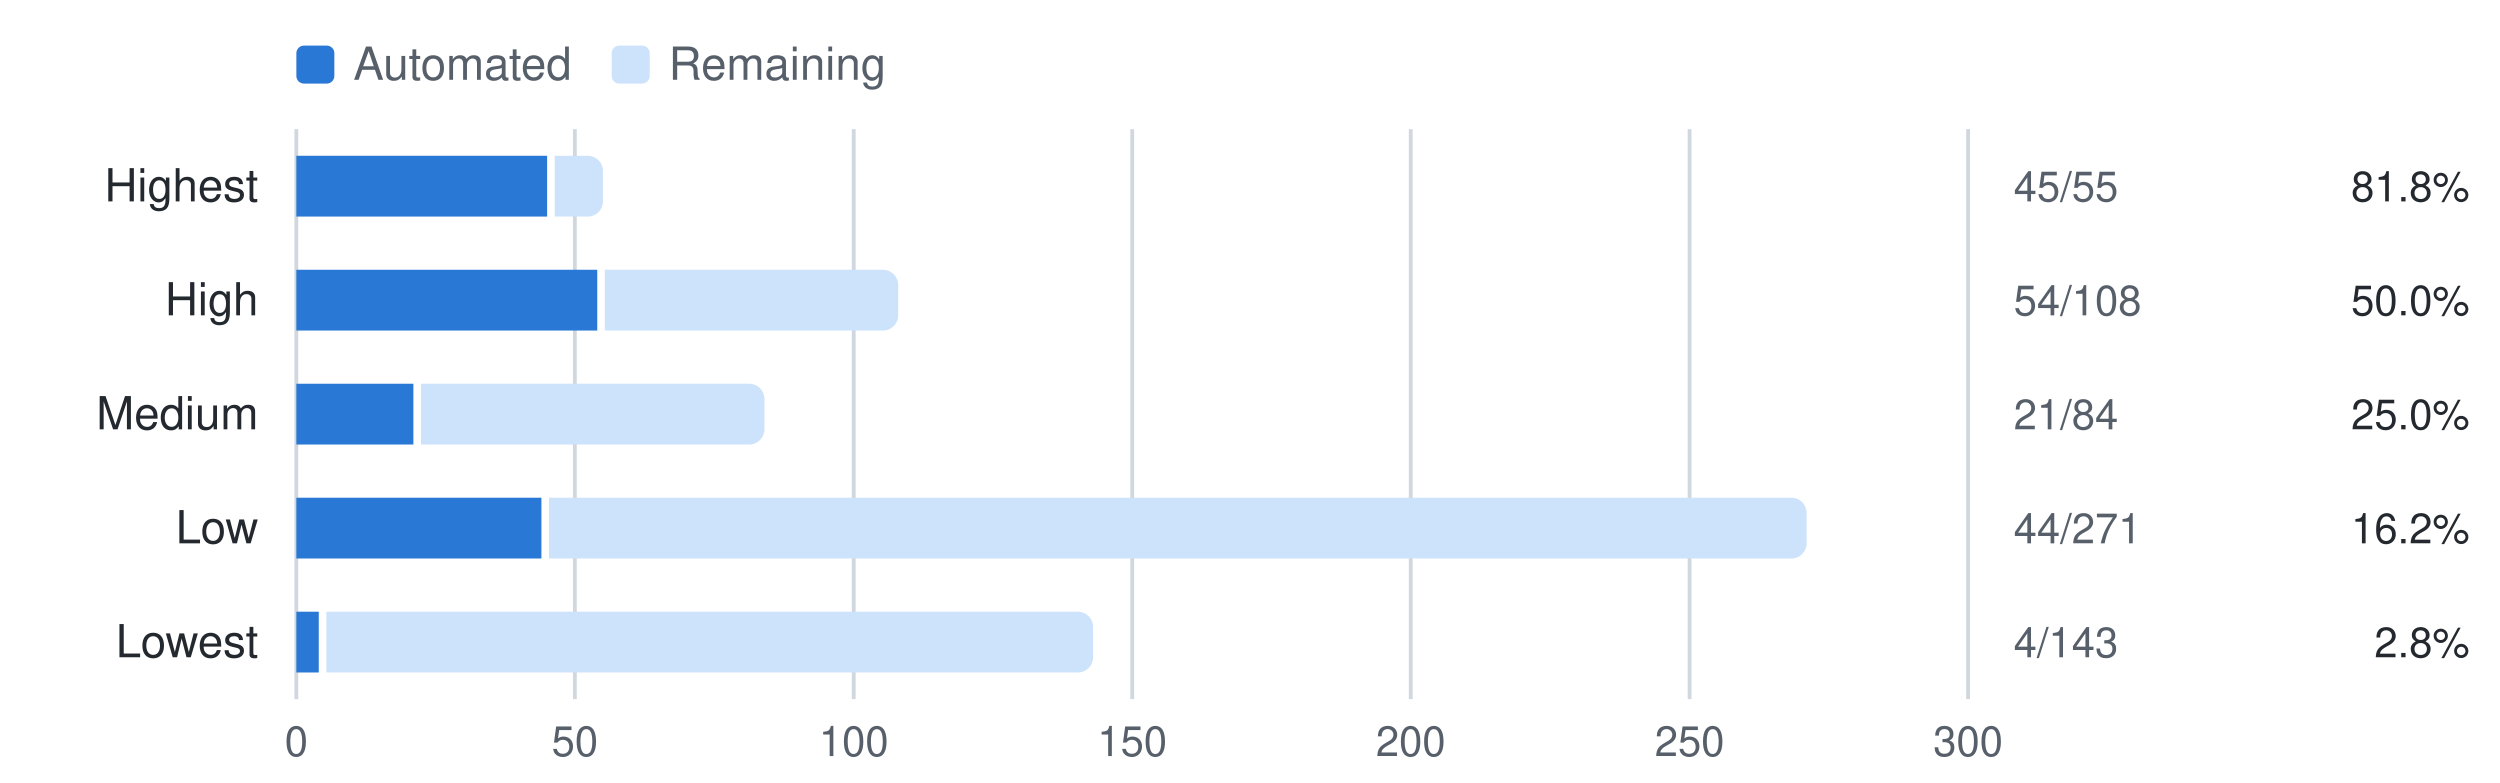
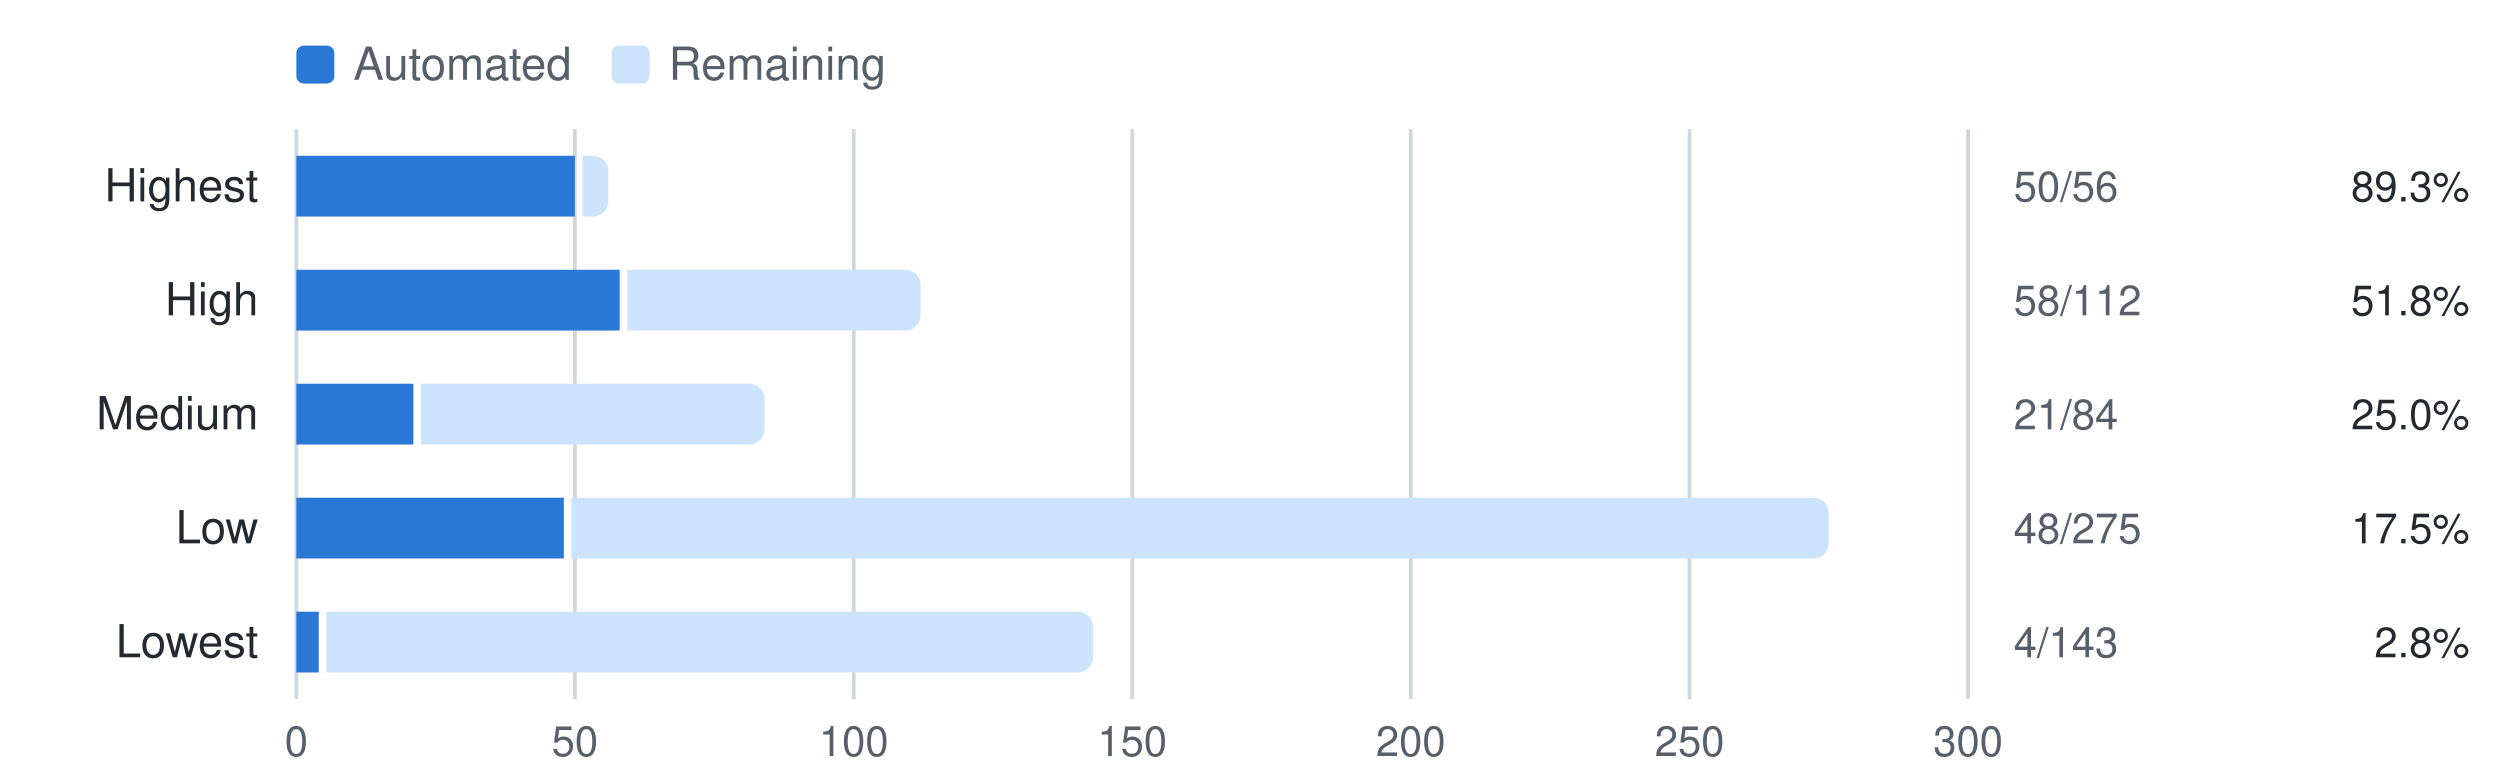
<svg xmlns="http://www.w3.org/2000/svg" width="658" height="206" viewBox="0 0 658 206" role="img" aria-label="Automated versus remaining conda CLI test cases, by priority">
  <g font-family="-apple-system,BlinkMacSystemFont,Segoe UI,Helvetica,Arial,sans-serif" font-size="12">
    <rect x="78" y="12" width="10" height="10" rx="2" fill="#2a78d6" />
    <text x="93" y="21" fill="#57606a">Automated</text>
    <rect x="161" y="12" width="10" height="10" rx="2" fill="#cde2fb" />
    <text x="176" y="21" fill="#57606a">Remaining</text>
    <line x1="78.0" y1="34" x2="78.0" y2="184" stroke="#d0d7de" stroke-width="1" />
    <text x="78.0" y="199" fill="#57606a" font-size="11" text-anchor="middle">0</text>
    <line x1="151.3" y1="34" x2="151.3" y2="184" stroke="#d0d7de" stroke-width="1" />
    <text x="151.3" y="199" fill="#57606a" font-size="11" text-anchor="middle">50</text>
    <line x1="224.7" y1="34" x2="224.7" y2="184" stroke="#d0d7de" stroke-width="1" />
    <text x="224.7" y="199" fill="#57606a" font-size="11" text-anchor="middle">100</text>
    <line x1="298.0" y1="34" x2="298.0" y2="184" stroke="#d0d7de" stroke-width="1" />
    <text x="298.0" y="199" fill="#57606a" font-size="11" text-anchor="middle">150</text>
    <line x1="371.3" y1="34" x2="371.3" y2="184" stroke="#d0d7de" stroke-width="1" />
    <text x="371.3" y="199" fill="#57606a" font-size="11" text-anchor="middle">200</text>
    <line x1="444.7" y1="34" x2="444.7" y2="184" stroke="#d0d7de" stroke-width="1" />
    <text x="444.7" y="199" fill="#57606a" font-size="11" text-anchor="middle">250</text>
    <line x1="518.0" y1="34" x2="518.0" y2="184" stroke="#d0d7de" stroke-width="1" />
    <text x="518.0" y="199" fill="#57606a" font-size="11" text-anchor="middle">300</text>
    <text x="68" y="53.0" fill="#24292f" text-anchor="end">Highest</text>
-     <path d="M78.0,41.0h66.0v16.0h-66.0z" fill="#2a78d6" />
-     <path d="M146.0,41.0H154.7A4,4 0 0 1 158.7,45.0V53.0A4,4 0 0 1 154.7,57.0H146.0z" fill="#cde2fb" />
-     <text x="530" y="53.0" fill="#57606a" font-size="11">45/55</text>
-     <text x="650" y="53.0" fill="#24292f" font-size="11" text-anchor="end">81.8%</text>
+     <path d="M78.0,41.0h73.3v16.0h-73.3z" fill="#2a78d6" />
+     <path d="M153.3,41.0H156.1A4,4 0 0 1 160.1,45.0V53.0A4,4 0 0 1 156.1,57.0H153.3z" fill="#cde2fb" />
+     <text x="530" y="53.0" fill="#57606a" font-size="11">50/56</text>
+     <text x="650" y="53.0" fill="#24292f" font-size="11" text-anchor="end">89.3%</text>
    <text x="68" y="83.0" fill="#24292f" text-anchor="end">High</text>
-     <path d="M78.0,71.0h79.2v16.0h-79.2z" fill="#2a78d6" />
-     <path d="M159.2,71.0H232.4A4,4 0 0 1 236.4,75.0V83.0A4,4 0 0 1 232.4,87.0H159.2z" fill="#cde2fb" />
-     <text x="530" y="83.0" fill="#57606a" font-size="11">54/108</text>
-     <text x="650" y="83.0" fill="#24292f" font-size="11" text-anchor="end">50.0%</text>
+     <path d="M78.0,71.0h85.1v16.0h-85.1z" fill="#2a78d6" />
+     <path d="M165.1,71.0H238.3A4,4 0 0 1 242.3,75.0V83.0A4,4 0 0 1 238.3,87.0H165.1z" fill="#cde2fb" />
+     <text x="530" y="83.0" fill="#57606a" font-size="11">58/112</text>
+     <text x="650" y="83.0" fill="#24292f" font-size="11" text-anchor="end">51.8%</text>
    <text x="68" y="113.0" fill="#24292f" text-anchor="end">Medium</text>
    <path d="M78.0,101.0h30.8v16.0h-30.8z" fill="#2a78d6" />
    <path d="M110.8,101.0H197.2A4,4 0 0 1 201.2,105.0V113.0A4,4 0 0 1 197.2,117.0H110.8z" fill="#cde2fb" />
    <text x="530" y="113.0" fill="#57606a" font-size="11">21/84</text>
    <text x="650" y="113.0" fill="#24292f" font-size="11" text-anchor="end">25.0%</text>
    <text x="68" y="143.0" fill="#24292f" text-anchor="end">Low</text>
-     <path d="M78.0,131.0h64.5v16.0h-64.5z" fill="#2a78d6" />
-     <path d="M144.5,131.0H471.5A4,4 0 0 1 475.5,135.0V143.0A4,4 0 0 1 471.5,147.0H144.5z" fill="#cde2fb" />
-     <text x="530" y="143.0" fill="#57606a" font-size="11">44/271</text>
-     <text x="650" y="143.0" fill="#24292f" font-size="11" text-anchor="end">16.2%</text>
+     <path d="M78.0,131.0h70.4v16.0h-70.4z" fill="#2a78d6" />
+     <path d="M150.4,131.0H477.3A4,4 0 0 1 481.3,135.0V143.0A4,4 0 0 1 477.3,147.0H150.4z" fill="#cde2fb" />
+     <text x="530" y="143.0" fill="#57606a" font-size="11">48/275</text>
+     <text x="650" y="143.0" fill="#24292f" font-size="11" text-anchor="end">17.5%</text>
    <text x="68" y="173.0" fill="#24292f" text-anchor="end">Lowest</text>
    <path d="M78.0,161.0h5.9v16.0h-5.9z" fill="#2a78d6" />
    <path d="M85.9,161.0H283.7A4,4 0 0 1 287.7,165.0V173.0A4,4 0 0 1 283.7,177.0H85.9z" fill="#cde2fb" />
    <text x="530" y="173.0" fill="#57606a" font-size="11">4/143</text>
    <text x="650" y="173.0" fill="#24292f" font-size="11" text-anchor="end">2.8%</text>
  </g>
</svg>
